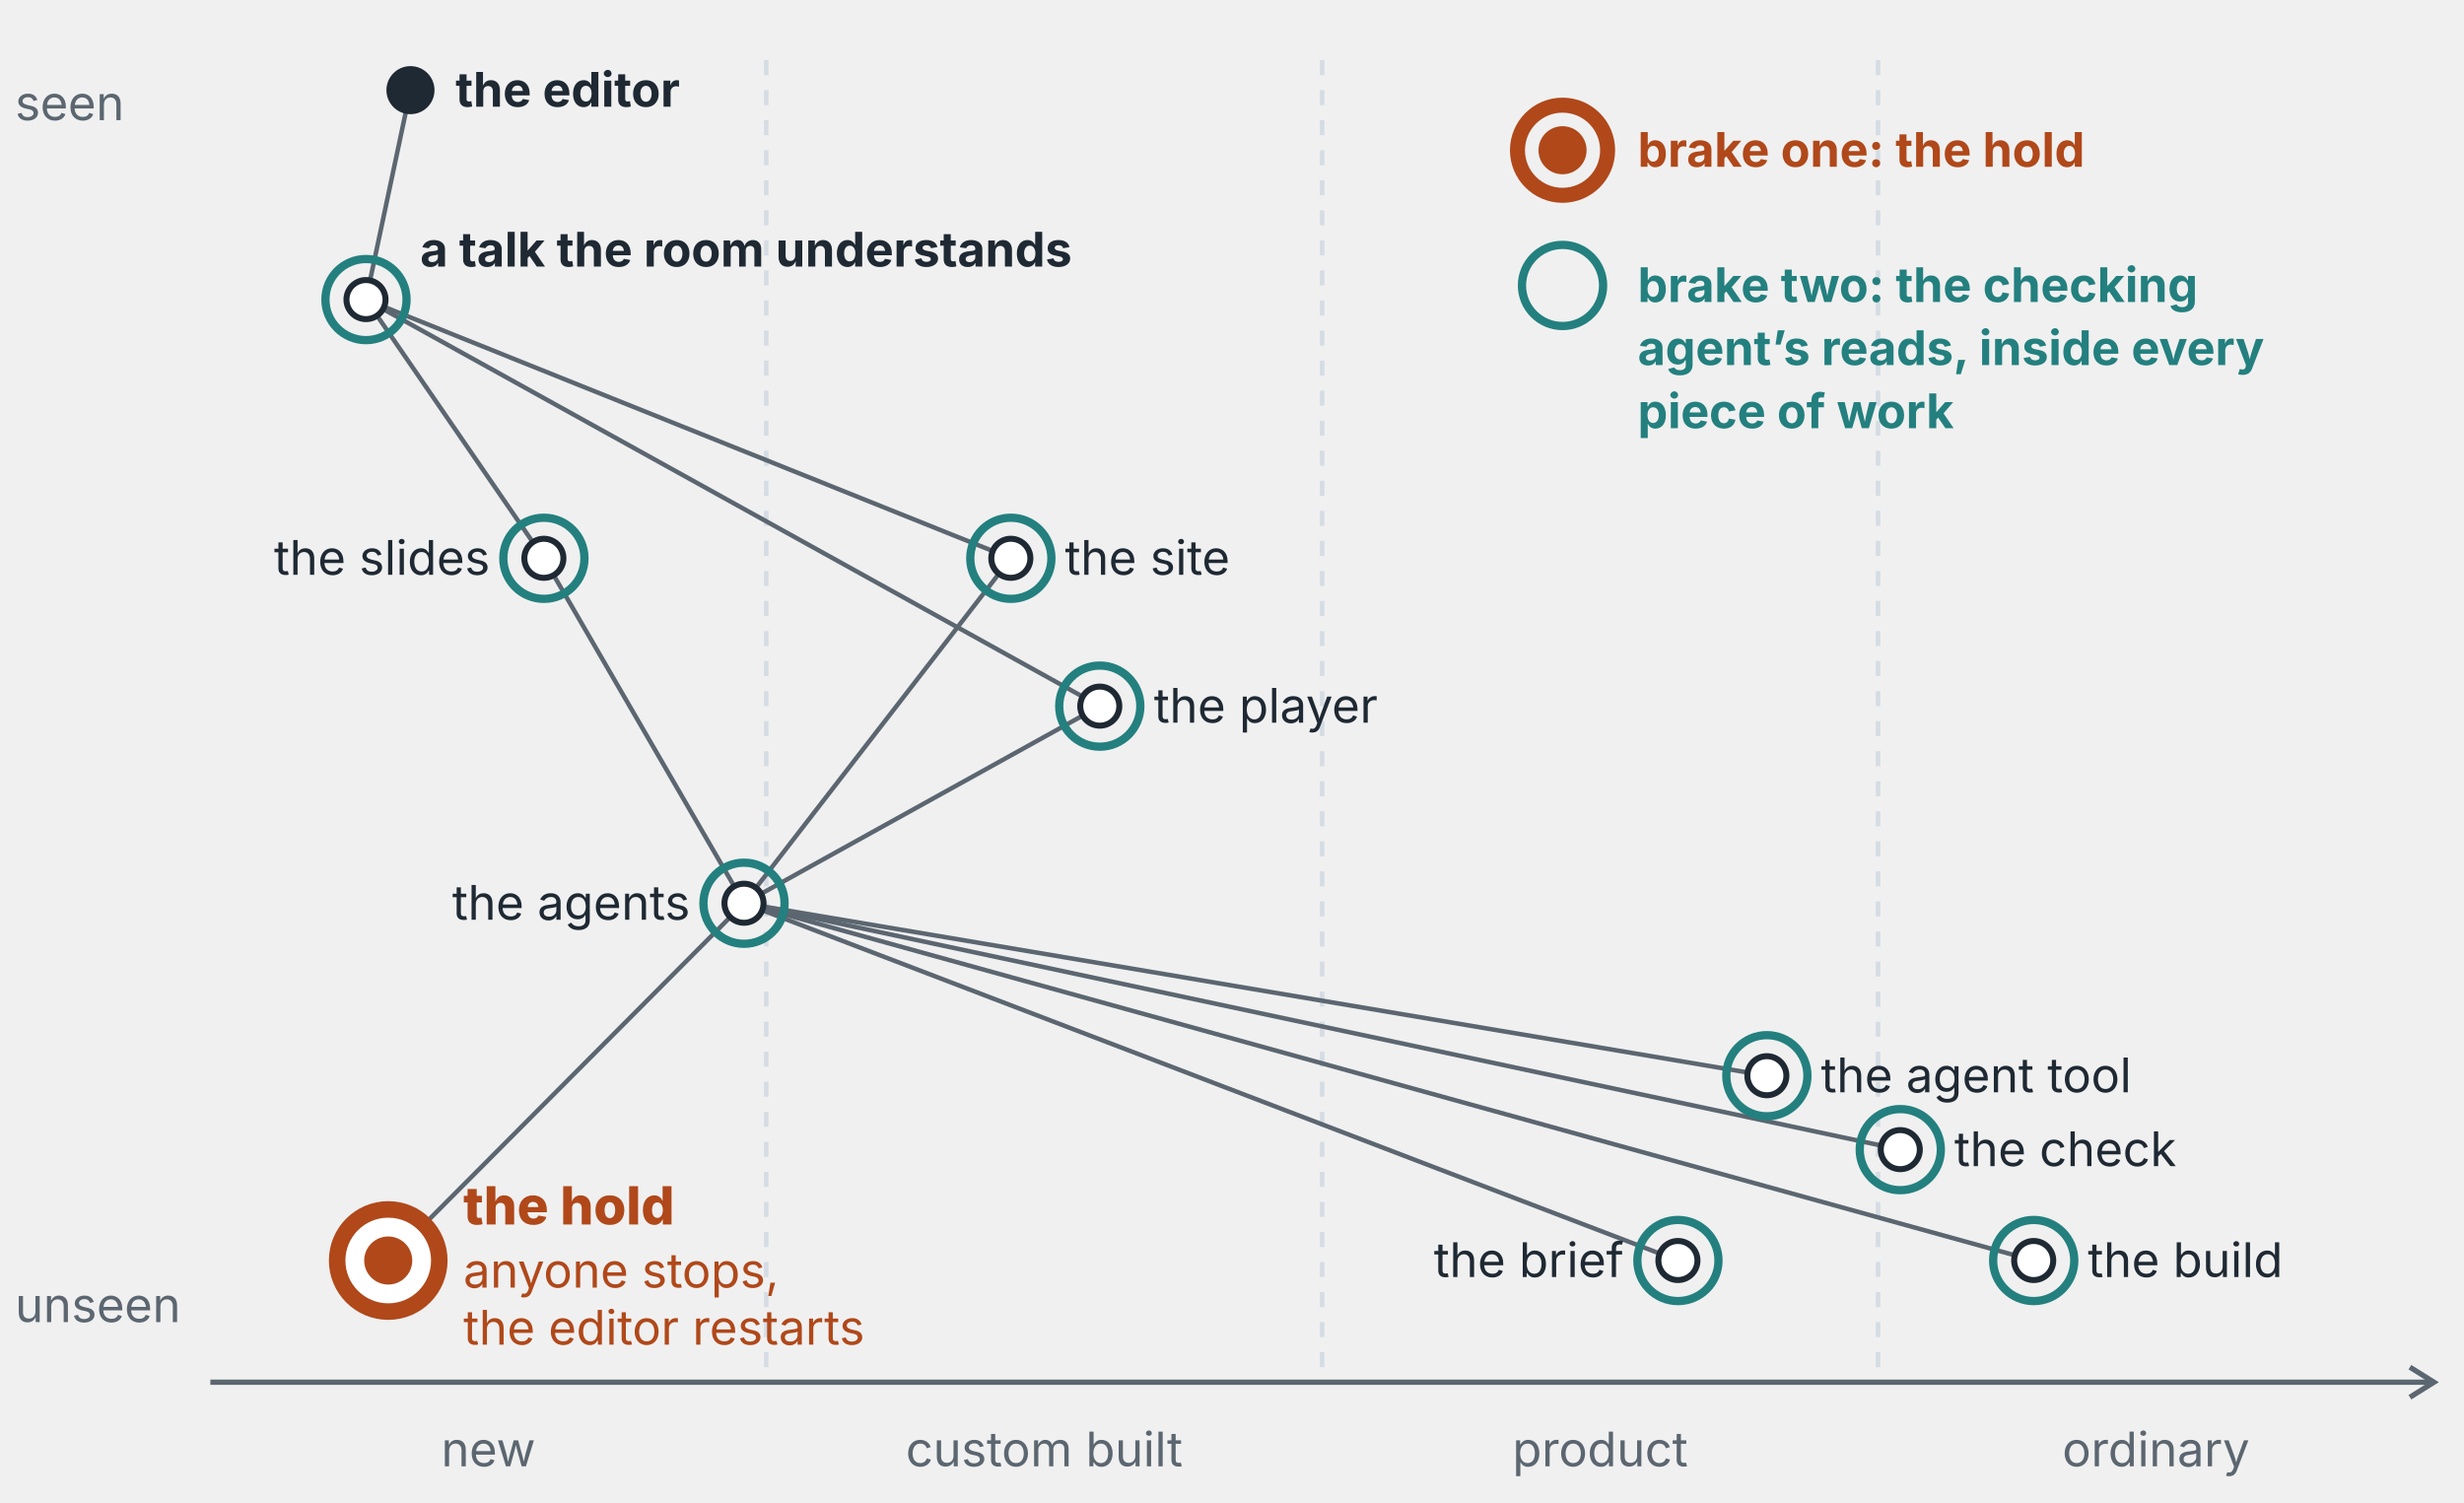
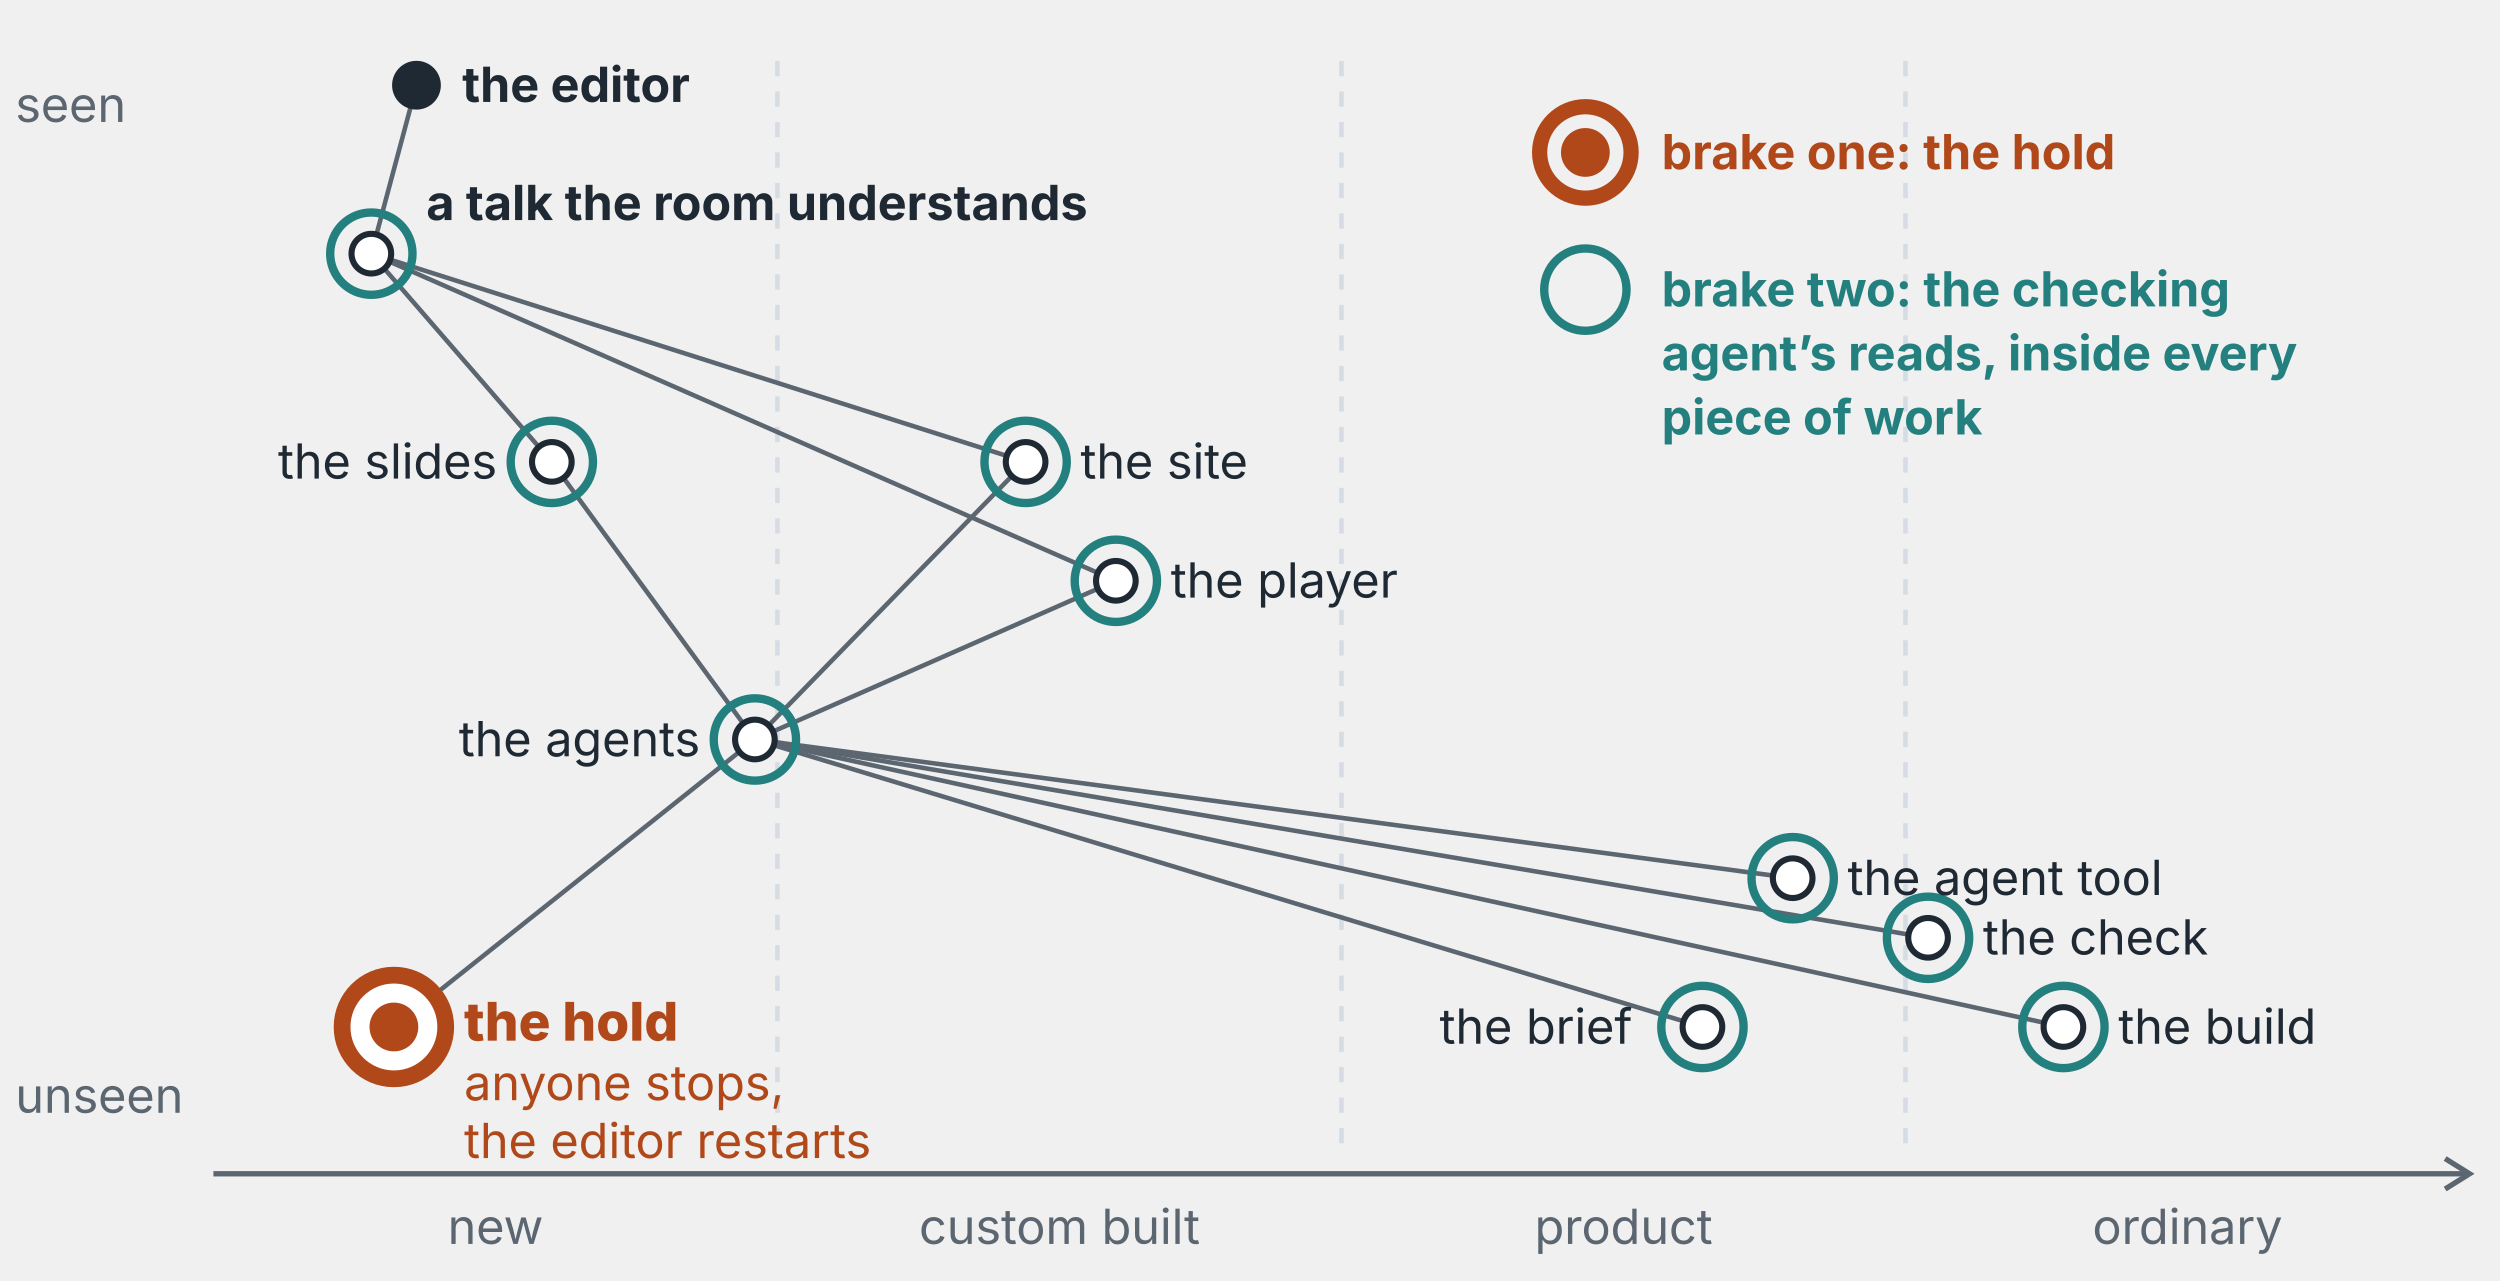
- <svg xmlns="http://www.w3.org/2000/svg" width="164mm" height="100mm" viewBox="0 0 164 100" role="img" aria-label="The two brakes on the value chain, drawn on the factory's map: the hold at the new end, which anyone may pull and only the editor releases; and the checking agent's reads, a ring inside every piece of work.">
-   <text x="32.50" y="97.60" font-family="Inter, Helvetica, Arial, sans-serif" font-size="3.18" font-weight="400" fill="#5b6670" text-anchor="middle">new</text>
-   <text x="69.50" y="97.60" font-family="Inter, Helvetica, Arial, sans-serif" font-size="3.18" font-weight="400" fill="#5b6670" text-anchor="middle">custom built</text>
-   <text x="106.50" y="97.60" font-family="Inter, Helvetica, Arial, sans-serif" font-size="3.18" font-weight="400" fill="#5b6670" text-anchor="middle">product</text>
-   <text x="143.50" y="97.60" font-family="Inter, Helvetica, Arial, sans-serif" font-size="3.18" font-weight="400" fill="#5b6670" text-anchor="middle">ordinary</text>
-   <line x1="51" y1="4" x2="51" y2="91" stroke="#d5dce4" stroke-width=".3" stroke-dasharray="1 1" />
-   <line x1="88" y1="4" x2="88" y2="91" stroke="#d5dce4" stroke-width=".3" stroke-dasharray="1 1" />
-   <line x1="125" y1="4" x2="125" y2="91" stroke="#d5dce4" stroke-width=".3" stroke-dasharray="1 1" />
-   <line x1="14" y1="92" x2="162" y2="92" stroke="#5b6670" stroke-width=".35" />
-   <path d="M160.4 91 L162 92 L160.4 93" fill="none" stroke="#5b6670" stroke-width=".35" />
+ <svg xmlns="http://www.w3.org/2000/svg" width="164mm" height="84mm" viewBox="0 0 164 84" role="img" aria-label="The two brakes on the value chain, drawn on the factory's map: the hold at the new end, which anyone may pull and only the editor releases; and the checking agent's reads, a ring inside every piece of work.">
+   <text x="32.50" y="81.60" font-family="Inter, Helvetica, Arial, sans-serif" font-size="3.18" font-weight="400" fill="#5b6670" text-anchor="middle">new</text>
+   <text x="69.50" y="81.60" font-family="Inter, Helvetica, Arial, sans-serif" font-size="3.18" font-weight="400" fill="#5b6670" text-anchor="middle">custom built</text>
+   <text x="106.50" y="81.60" font-family="Inter, Helvetica, Arial, sans-serif" font-size="3.18" font-weight="400" fill="#5b6670" text-anchor="middle">product</text>
+   <text x="143.50" y="81.60" font-family="Inter, Helvetica, Arial, sans-serif" font-size="3.18" font-weight="400" fill="#5b6670" text-anchor="middle">ordinary</text>
+   <line x1="51" y1="4" x2="51" y2="76" stroke="#d5dce4" stroke-width=".3" stroke-dasharray="1 1" />
+   <line x1="88" y1="4" x2="88" y2="76" stroke="#d5dce4" stroke-width=".3" stroke-dasharray="1 1" />
+   <line x1="125" y1="4" x2="125" y2="76" stroke="#d5dce4" stroke-width=".3" stroke-dasharray="1 1" />
+   <line x1="14" y1="77" x2="162" y2="77" stroke="#5b6670" stroke-width=".35" />
+   <path d="M160.4 76 L162 77 L160.4 78" fill="none" stroke="#5b6670" stroke-width=".35" />
  <text x="1.00" y="8.00" font-family="Inter, Helvetica, Arial, sans-serif" font-size="3.18" font-weight="400" fill="#5b6670" text-anchor="start">seen</text>
-   <text x="1.00" y="88.00" font-family="Inter, Helvetica, Arial, sans-serif" font-size="3.18" font-weight="400" fill="#5b6670" text-anchor="start">unseen</text>
-   <line x1="27.32" y1="6.0" x2="24.36" y2="19.94" stroke="#5b6670" stroke-width=".3" />
-   <line x1="24.36" y1="19.94" x2="36.2" y2="37.16" stroke="#5b6670" stroke-width=".3" />
-   <line x1="24.36" y1="19.94" x2="67.28" y2="37.16" stroke="#5b6670" stroke-width=".3" />
-   <line x1="24.36" y1="19.94" x2="73.2" y2="47.0" stroke="#5b6670" stroke-width=".3" />
-   <line x1="36.2" y1="37.16" x2="49.52" y2="60.12" stroke="#5b6670" stroke-width=".3" />
-   <line x1="67.28" y1="37.16" x2="49.52" y2="60.12" stroke="#5b6670" stroke-width=".3" />
-   <line x1="73.2" y1="47.0" x2="49.52" y2="60.12" stroke="#5b6670" stroke-width=".3" />
-   <line x1="49.52" y1="60.12" x2="117.6" y2="71.6" stroke="#5b6670" stroke-width=".3" />
-   <line x1="49.52" y1="60.12" x2="135.36" y2="83.9" stroke="#5b6670" stroke-width=".3" />
-   <line x1="49.52" y1="60.12" x2="126.48" y2="76.52" stroke="#5b6670" stroke-width=".3" />
-   <line x1="49.52" y1="60.12" x2="111.68" y2="83.9" stroke="#5b6670" stroke-width=".3" />
-   <line x1="49.52" y1="60.12" x2="25.84" y2="83.9" stroke="#5b6670" stroke-width=".3" />
-   <circle cx="24.36" cy="19.94" r="2.7" fill="none" stroke="#23807f" stroke-width=".55" />
-   <circle cx="36.2" cy="37.16" r="2.7" fill="none" stroke="#23807f" stroke-width=".55" />
-   <circle cx="49.52" cy="60.12" r="2.7" fill="none" stroke="#23807f" stroke-width=".55" />
-   <circle cx="67.28" cy="37.16" r="2.7" fill="none" stroke="#23807f" stroke-width=".55" />
-   <circle cx="73.2" cy="47.0" r="2.7" fill="none" stroke="#23807f" stroke-width=".55" />
-   <circle cx="117.6" cy="71.6" r="2.7" fill="none" stroke="#23807f" stroke-width=".55" />
-   <circle cx="126.48" cy="76.52" r="2.7" fill="none" stroke="#23807f" stroke-width=".55" />
-   <circle cx="135.36" cy="83.9" r="2.7" fill="none" stroke="#23807f" stroke-width=".55" />
-   <circle cx="111.68" cy="83.9" r="2.7" fill="none" stroke="#23807f" stroke-width=".55" />
-   <circle cx="27.32" cy="6.0" r="1.6" fill="#1f2933" />
-   <circle cx="24.36" cy="19.94" r="1.3" fill="#fff" stroke="#1f2933" stroke-width=".4" />
-   <circle cx="36.2" cy="37.16" r="1.3" fill="#fff" stroke="#1f2933" stroke-width=".4" />
-   <circle cx="49.52" cy="60.12" r="1.3" fill="#fff" stroke="#1f2933" stroke-width=".4" />
-   <circle cx="67.28" cy="37.16" r="1.3" fill="#fff" stroke="#1f2933" stroke-width=".4" />
-   <circle cx="73.2" cy="47.0" r="1.3" fill="#fff" stroke="#1f2933" stroke-width=".4" />
-   <circle cx="117.6" cy="71.6" r="1.3" fill="#fff" stroke="#1f2933" stroke-width=".4" />
-   <circle cx="126.48" cy="76.52" r="1.3" fill="#fff" stroke="#1f2933" stroke-width=".4" />
-   <circle cx="135.36" cy="83.9" r="1.3" fill="#fff" stroke="#1f2933" stroke-width=".4" />
-   <circle cx="111.68" cy="83.9" r="1.3" fill="#fff" stroke="#1f2933" stroke-width=".4" />
-   <text x="30.32" y="7.10" font-family="Inter, Helvetica, Arial, sans-serif" font-size="3.18" font-weight="700" fill="#1f2933" text-anchor="start">the editor</text>
-   <text x="27.96" y="17.74" font-family="Inter, Helvetica, Arial, sans-serif" font-size="3.18" font-weight="700" fill="#1f2933" text-anchor="start">a talk the room understands</text>
-   <text x="32.60" y="38.26" font-family="Inter, Helvetica, Arial, sans-serif" font-size="3.18" font-weight="400" fill="#1f2933" text-anchor="end">the slides</text>
-   <text x="70.88" y="38.26" font-family="Inter, Helvetica, Arial, sans-serif" font-size="3.18" font-weight="400" fill="#1f2933" text-anchor="start">the site</text>
-   <text x="76.80" y="48.10" font-family="Inter, Helvetica, Arial, sans-serif" font-size="3.18" font-weight="400" fill="#1f2933" text-anchor="start">the player</text>
-   <text x="45.92" y="61.22" font-family="Inter, Helvetica, Arial, sans-serif" font-size="3.18" font-weight="400" fill="#1f2933" text-anchor="end">the agents</text>
-   <text x="121.20" y="72.70" font-family="Inter, Helvetica, Arial, sans-serif" font-size="3.18" font-weight="400" fill="#1f2933" text-anchor="start">the agent tool</text>
-   <text x="130.08" y="77.62" font-family="Inter, Helvetica, Arial, sans-serif" font-size="3.18" font-weight="400" fill="#1f2933" text-anchor="start">the check</text>
-   <text x="138.96" y="85.00" font-family="Inter, Helvetica, Arial, sans-serif" font-size="3.18" font-weight="400" fill="#1f2933" text-anchor="start">the build</text>
-   <text x="108.08" y="85.00" font-family="Inter, Helvetica, Arial, sans-serif" font-size="3.18" font-weight="400" fill="#1f2933" text-anchor="end">the brief</text>
-   <circle cx="25.84" cy="83.9" r="3.4" fill="#fff" stroke="#b0481a" stroke-width="1.1" />
-   <circle cx="25.84" cy="83.9" r="1.6" fill="#b0481a" />
-   <text x="30.84" y="81.50" font-family="Inter, Helvetica, Arial, sans-serif" font-size="3.5" font-weight="800" fill="#b0481a" text-anchor="start">the hold</text>
-   <text x="30.84" y="85.70" font-family="Inter, Helvetica, Arial, sans-serif" font-size="3.18" font-weight="400" fill="#b0481a" text-anchor="start">anyone stops,</text>
-   <text x="30.84" y="89.50" font-family="Inter, Helvetica, Arial, sans-serif" font-size="3.18" font-weight="400" fill="#b0481a" text-anchor="start">the editor restarts</text>
+   <text x="1.00" y="73.00" font-family="Inter, Helvetica, Arial, sans-serif" font-size="3.18" font-weight="400" fill="#5b6670" text-anchor="start">unseen</text>
+   <line x1="27.32" y1="5.59" x2="24.36" y2="16.64" stroke="#5b6670" stroke-width=".3" />
+   <line x1="24.36" y1="16.64" x2="36.2" y2="30.3" stroke="#5b6670" stroke-width=".3" />
+   <line x1="24.36" y1="16.64" x2="67.28" y2="30.3" stroke="#5b6670" stroke-width=".3" />
+   <line x1="24.36" y1="16.64" x2="73.2" y2="38.1" stroke="#5b6670" stroke-width=".3" />
+   <line x1="36.2" y1="30.3" x2="49.52" y2="48.51" stroke="#5b6670" stroke-width=".3" />
+   <line x1="67.28" y1="30.3" x2="49.52" y2="48.51" stroke="#5b6670" stroke-width=".3" />
+   <line x1="73.2" y1="38.1" x2="49.52" y2="48.51" stroke="#5b6670" stroke-width=".3" />
+   <line x1="49.52" y1="48.51" x2="117.6" y2="57.61" stroke="#5b6670" stroke-width=".3" />
+   <line x1="49.52" y1="48.51" x2="135.36" y2="67.37" stroke="#5b6670" stroke-width=".3" />
+   <line x1="49.52" y1="48.51" x2="126.48" y2="61.52" stroke="#5b6670" stroke-width=".3" />
+   <line x1="49.52" y1="48.51" x2="111.68" y2="67.37" stroke="#5b6670" stroke-width=".3" />
+   <line x1="49.52" y1="48.51" x2="25.84" y2="67.37" stroke="#5b6670" stroke-width=".3" />
+   <circle cx="24.36" cy="16.64" r="2.7" fill="none" stroke="#23807f" stroke-width=".55" />
+   <circle cx="36.2" cy="30.3" r="2.7" fill="none" stroke="#23807f" stroke-width=".55" />
+   <circle cx="49.52" cy="48.51" r="2.7" fill="none" stroke="#23807f" stroke-width=".55" />
+   <circle cx="67.28" cy="30.3" r="2.7" fill="none" stroke="#23807f" stroke-width=".55" />
+   <circle cx="73.2" cy="38.1" r="2.7" fill="none" stroke="#23807f" stroke-width=".55" />
+   <circle cx="117.6" cy="57.61" r="2.7" fill="none" stroke="#23807f" stroke-width=".55" />
+   <circle cx="126.48" cy="61.52" r="2.7" fill="none" stroke="#23807f" stroke-width=".55" />
+   <circle cx="135.36" cy="67.37" r="2.7" fill="none" stroke="#23807f" stroke-width=".55" />
+   <circle cx="111.68" cy="67.37" r="2.7" fill="none" stroke="#23807f" stroke-width=".55" />
+   <circle cx="27.32" cy="5.59" r="1.6" fill="#1f2933" />
+   <circle cx="24.36" cy="16.64" r="1.3" fill="#fff" stroke="#1f2933" stroke-width=".4" />
+   <circle cx="36.2" cy="30.3" r="1.3" fill="#fff" stroke="#1f2933" stroke-width=".4" />
+   <circle cx="49.52" cy="48.51" r="1.3" fill="#fff" stroke="#1f2933" stroke-width=".4" />
+   <circle cx="67.28" cy="30.3" r="1.3" fill="#fff" stroke="#1f2933" stroke-width=".4" />
+   <circle cx="73.2" cy="38.1" r="1.3" fill="#fff" stroke="#1f2933" stroke-width=".4" />
+   <circle cx="117.6" cy="57.61" r="1.3" fill="#fff" stroke="#1f2933" stroke-width=".4" />
+   <circle cx="126.48" cy="61.52" r="1.3" fill="#fff" stroke="#1f2933" stroke-width=".4" />
+   <circle cx="135.36" cy="67.37" r="1.3" fill="#fff" stroke="#1f2933" stroke-width=".4" />
+   <circle cx="111.68" cy="67.37" r="1.3" fill="#fff" stroke="#1f2933" stroke-width=".4" />
+   <text x="30.32" y="6.69" font-family="Inter, Helvetica, Arial, sans-serif" font-size="3.18" font-weight="700" fill="#1f2933" text-anchor="start">the editor</text>
+   <text x="27.96" y="14.44" font-family="Inter, Helvetica, Arial, sans-serif" font-size="3.18" font-weight="700" fill="#1f2933" text-anchor="start">a talk the room understands</text>
+   <text x="32.60" y="31.40" font-family="Inter, Helvetica, Arial, sans-serif" font-size="3.18" font-weight="400" fill="#1f2933" text-anchor="end">the slides</text>
+   <text x="70.88" y="31.40" font-family="Inter, Helvetica, Arial, sans-serif" font-size="3.18" font-weight="400" fill="#1f2933" text-anchor="start">the site</text>
+   <text x="76.80" y="39.20" font-family="Inter, Helvetica, Arial, sans-serif" font-size="3.18" font-weight="400" fill="#1f2933" text-anchor="start">the player</text>
+   <text x="45.92" y="49.61" font-family="Inter, Helvetica, Arial, sans-serif" font-size="3.18" font-weight="400" fill="#1f2933" text-anchor="end">the agents</text>
+   <text x="121.20" y="58.71" font-family="Inter, Helvetica, Arial, sans-serif" font-size="3.18" font-weight="400" fill="#1f2933" text-anchor="start">the agent tool</text>
+   <text x="130.08" y="62.62" font-family="Inter, Helvetica, Arial, sans-serif" font-size="3.18" font-weight="400" fill="#1f2933" text-anchor="start">the check</text>
+   <text x="138.96" y="68.47" font-family="Inter, Helvetica, Arial, sans-serif" font-size="3.18" font-weight="400" fill="#1f2933" text-anchor="start">the build</text>
+   <text x="107.08" y="68.47" font-family="Inter, Helvetica, Arial, sans-serif" font-size="3.18" font-weight="400" fill="#1f2933" text-anchor="end">the brief</text>
+   <circle cx="25.84" cy="67.37" r="3.4" fill="#fff" stroke="#b0481a" stroke-width="1.1" />
+   <circle cx="25.84" cy="67.37" r="1.6" fill="#b0481a" />
+   <text x="30.44" y="68.27" font-family="Inter, Helvetica, Arial, sans-serif" font-size="3.5" font-weight="800" fill="#b0481a" text-anchor="start">the hold</text>
+   <text x="30.44" y="72.17" font-family="Inter, Helvetica, Arial, sans-serif" font-size="3.18" font-weight="400" fill="#b0481a" text-anchor="start">anyone stops,</text>
+   <text x="30.44" y="75.97" font-family="Inter, Helvetica, Arial, sans-serif" font-size="3.18" font-weight="400" fill="#b0481a" text-anchor="start">the editor restarts</text>
  <circle cx="104" cy="10" r="1.6" fill="#b0481a" />
  <circle cx="104" cy="10" r="3.0" fill="none" stroke="#b0481a" stroke-width="1" />
  <text x="109.00" y="11.10" font-family="Inter, Helvetica, Arial, sans-serif" font-size="3.18" font-weight="700" fill="#b0481a" text-anchor="start">brake one: the hold</text>
  <circle cx="104" cy="19" r="2.7" fill="none" stroke="#23807f" stroke-width=".55" />
  <text x="109.00" y="20.10" font-family="Inter, Helvetica, Arial, sans-serif" font-size="3.18" font-weight="700" fill="#23807f" text-anchor="start">brake two: the checking</text>
  <text x="109.00" y="24.30" font-family="Inter, Helvetica, Arial, sans-serif" font-size="3.18" font-weight="700" fill="#23807f" text-anchor="start">agent’s reads, inside every</text>
  <text x="109.00" y="28.50" font-family="Inter, Helvetica, Arial, sans-serif" font-size="3.18" font-weight="700" fill="#23807f" text-anchor="start">piece of work</text>
</svg>
